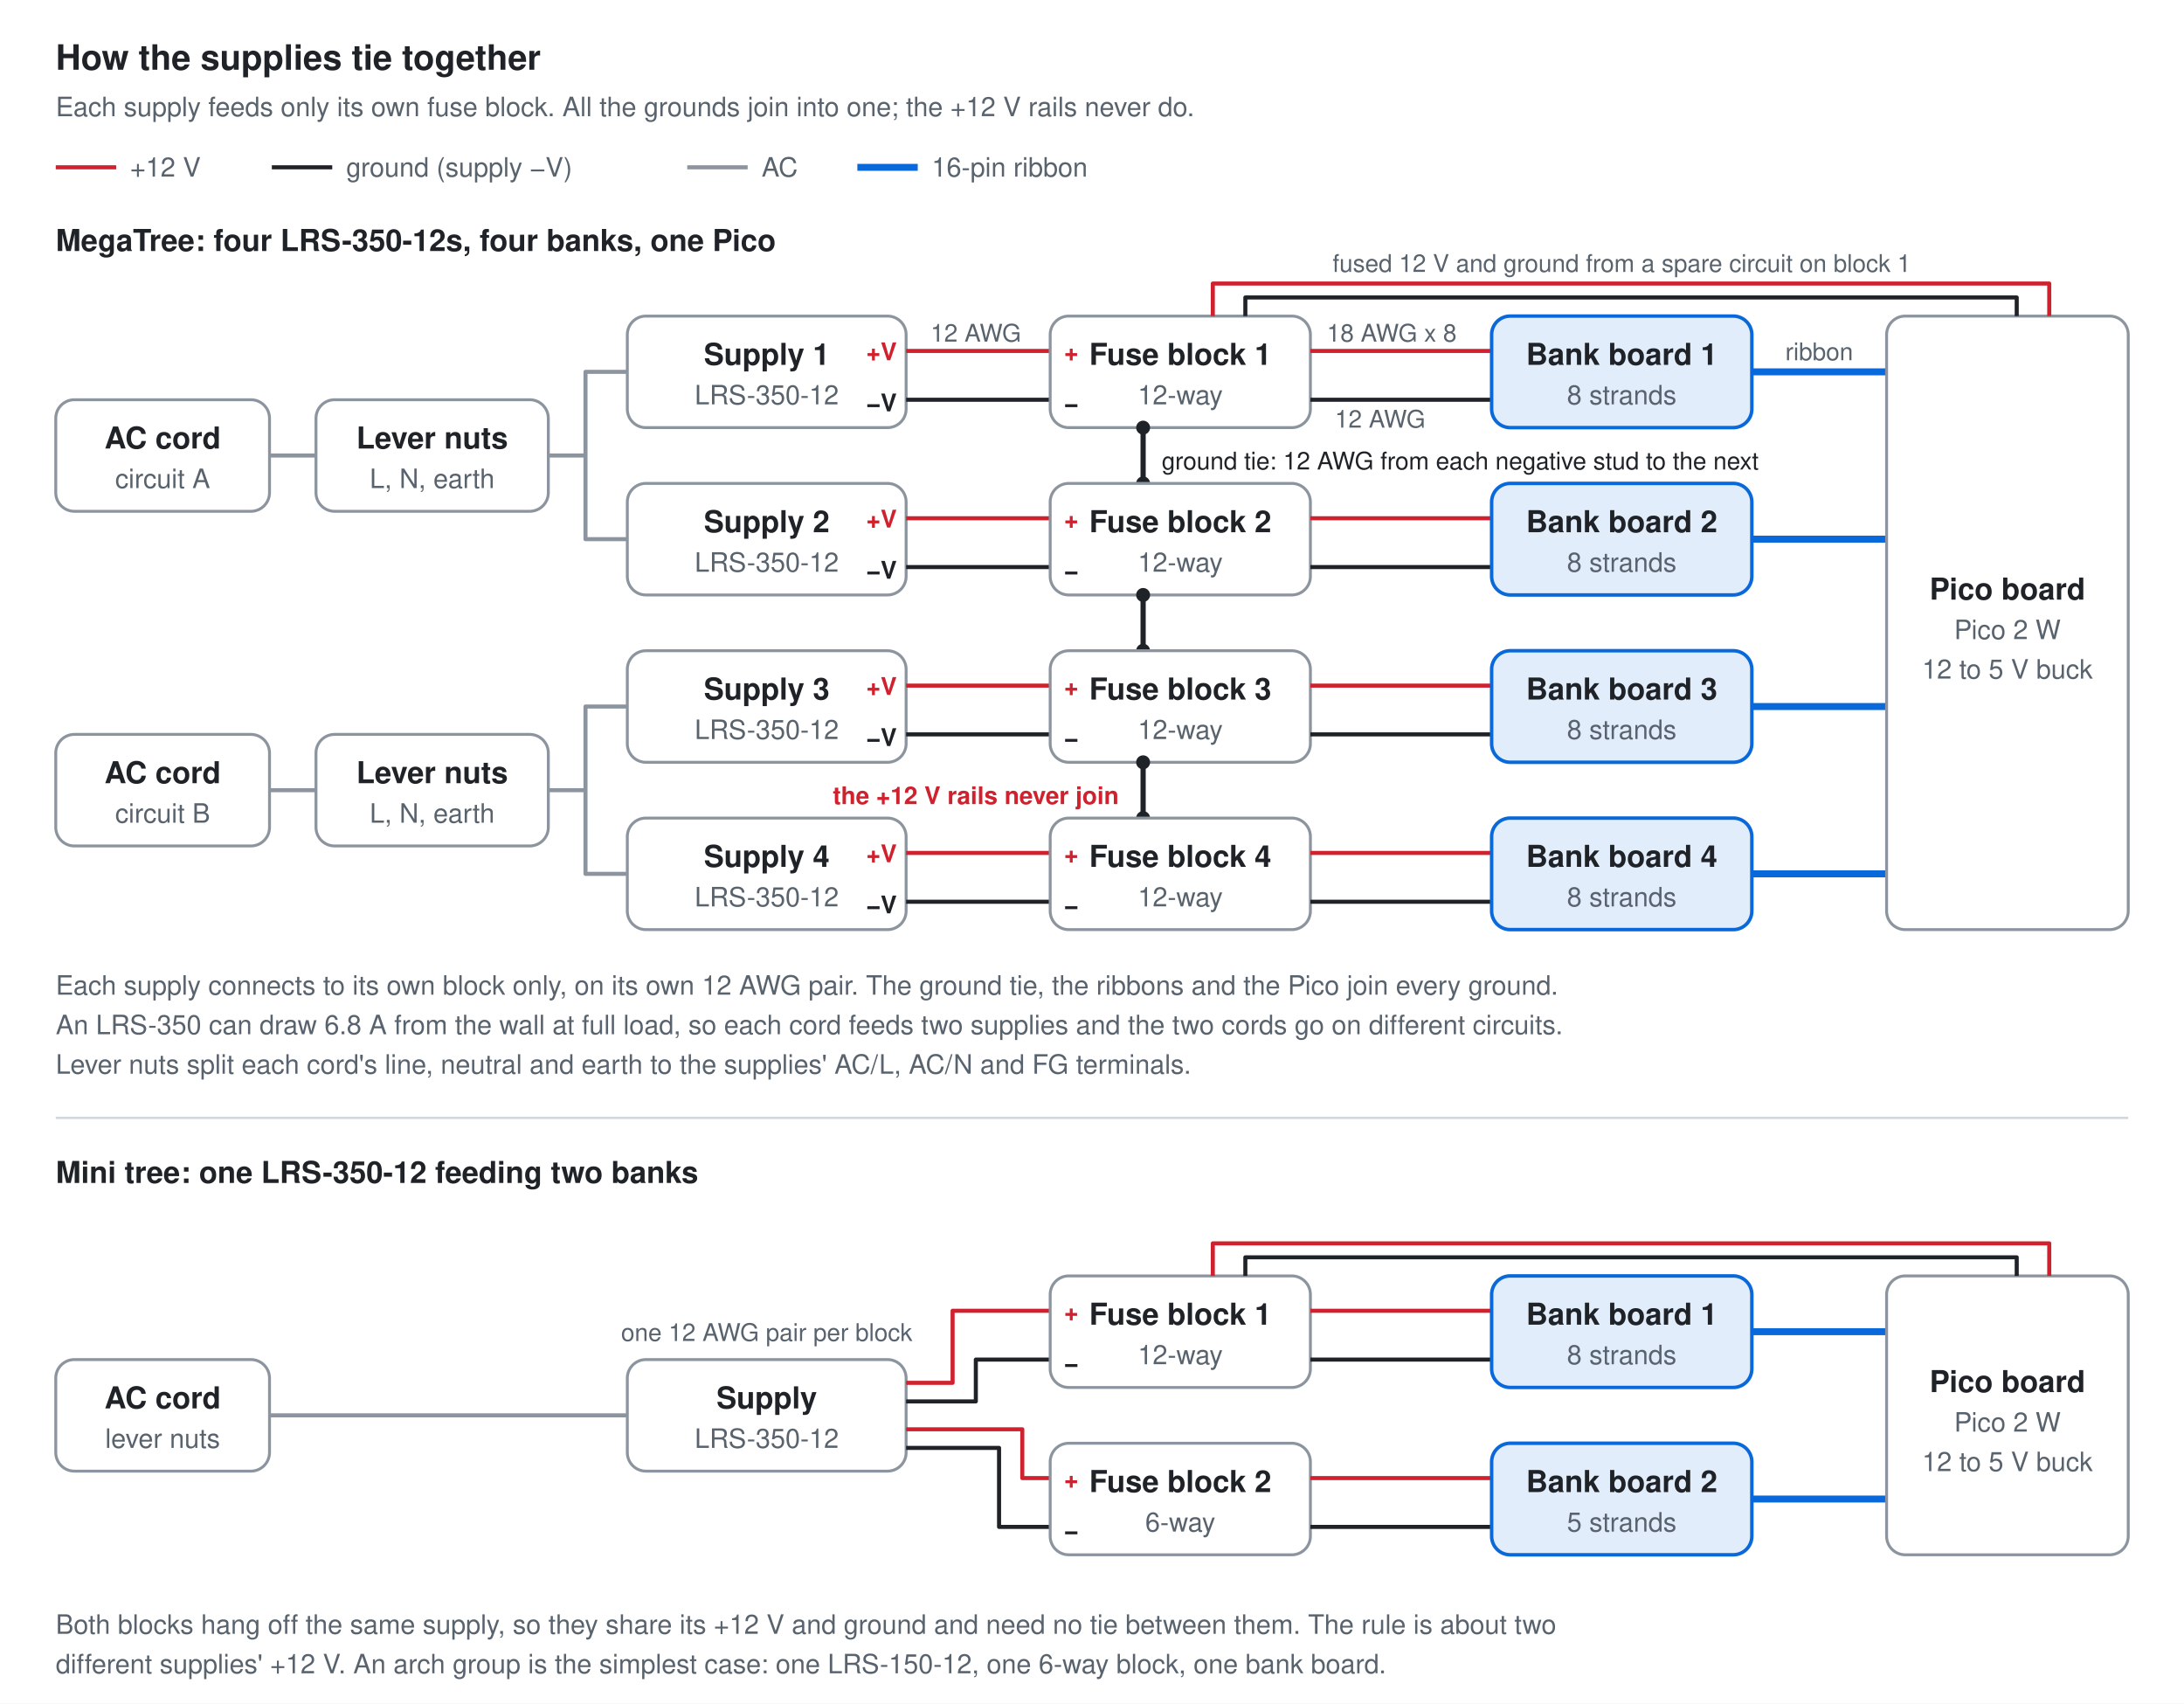
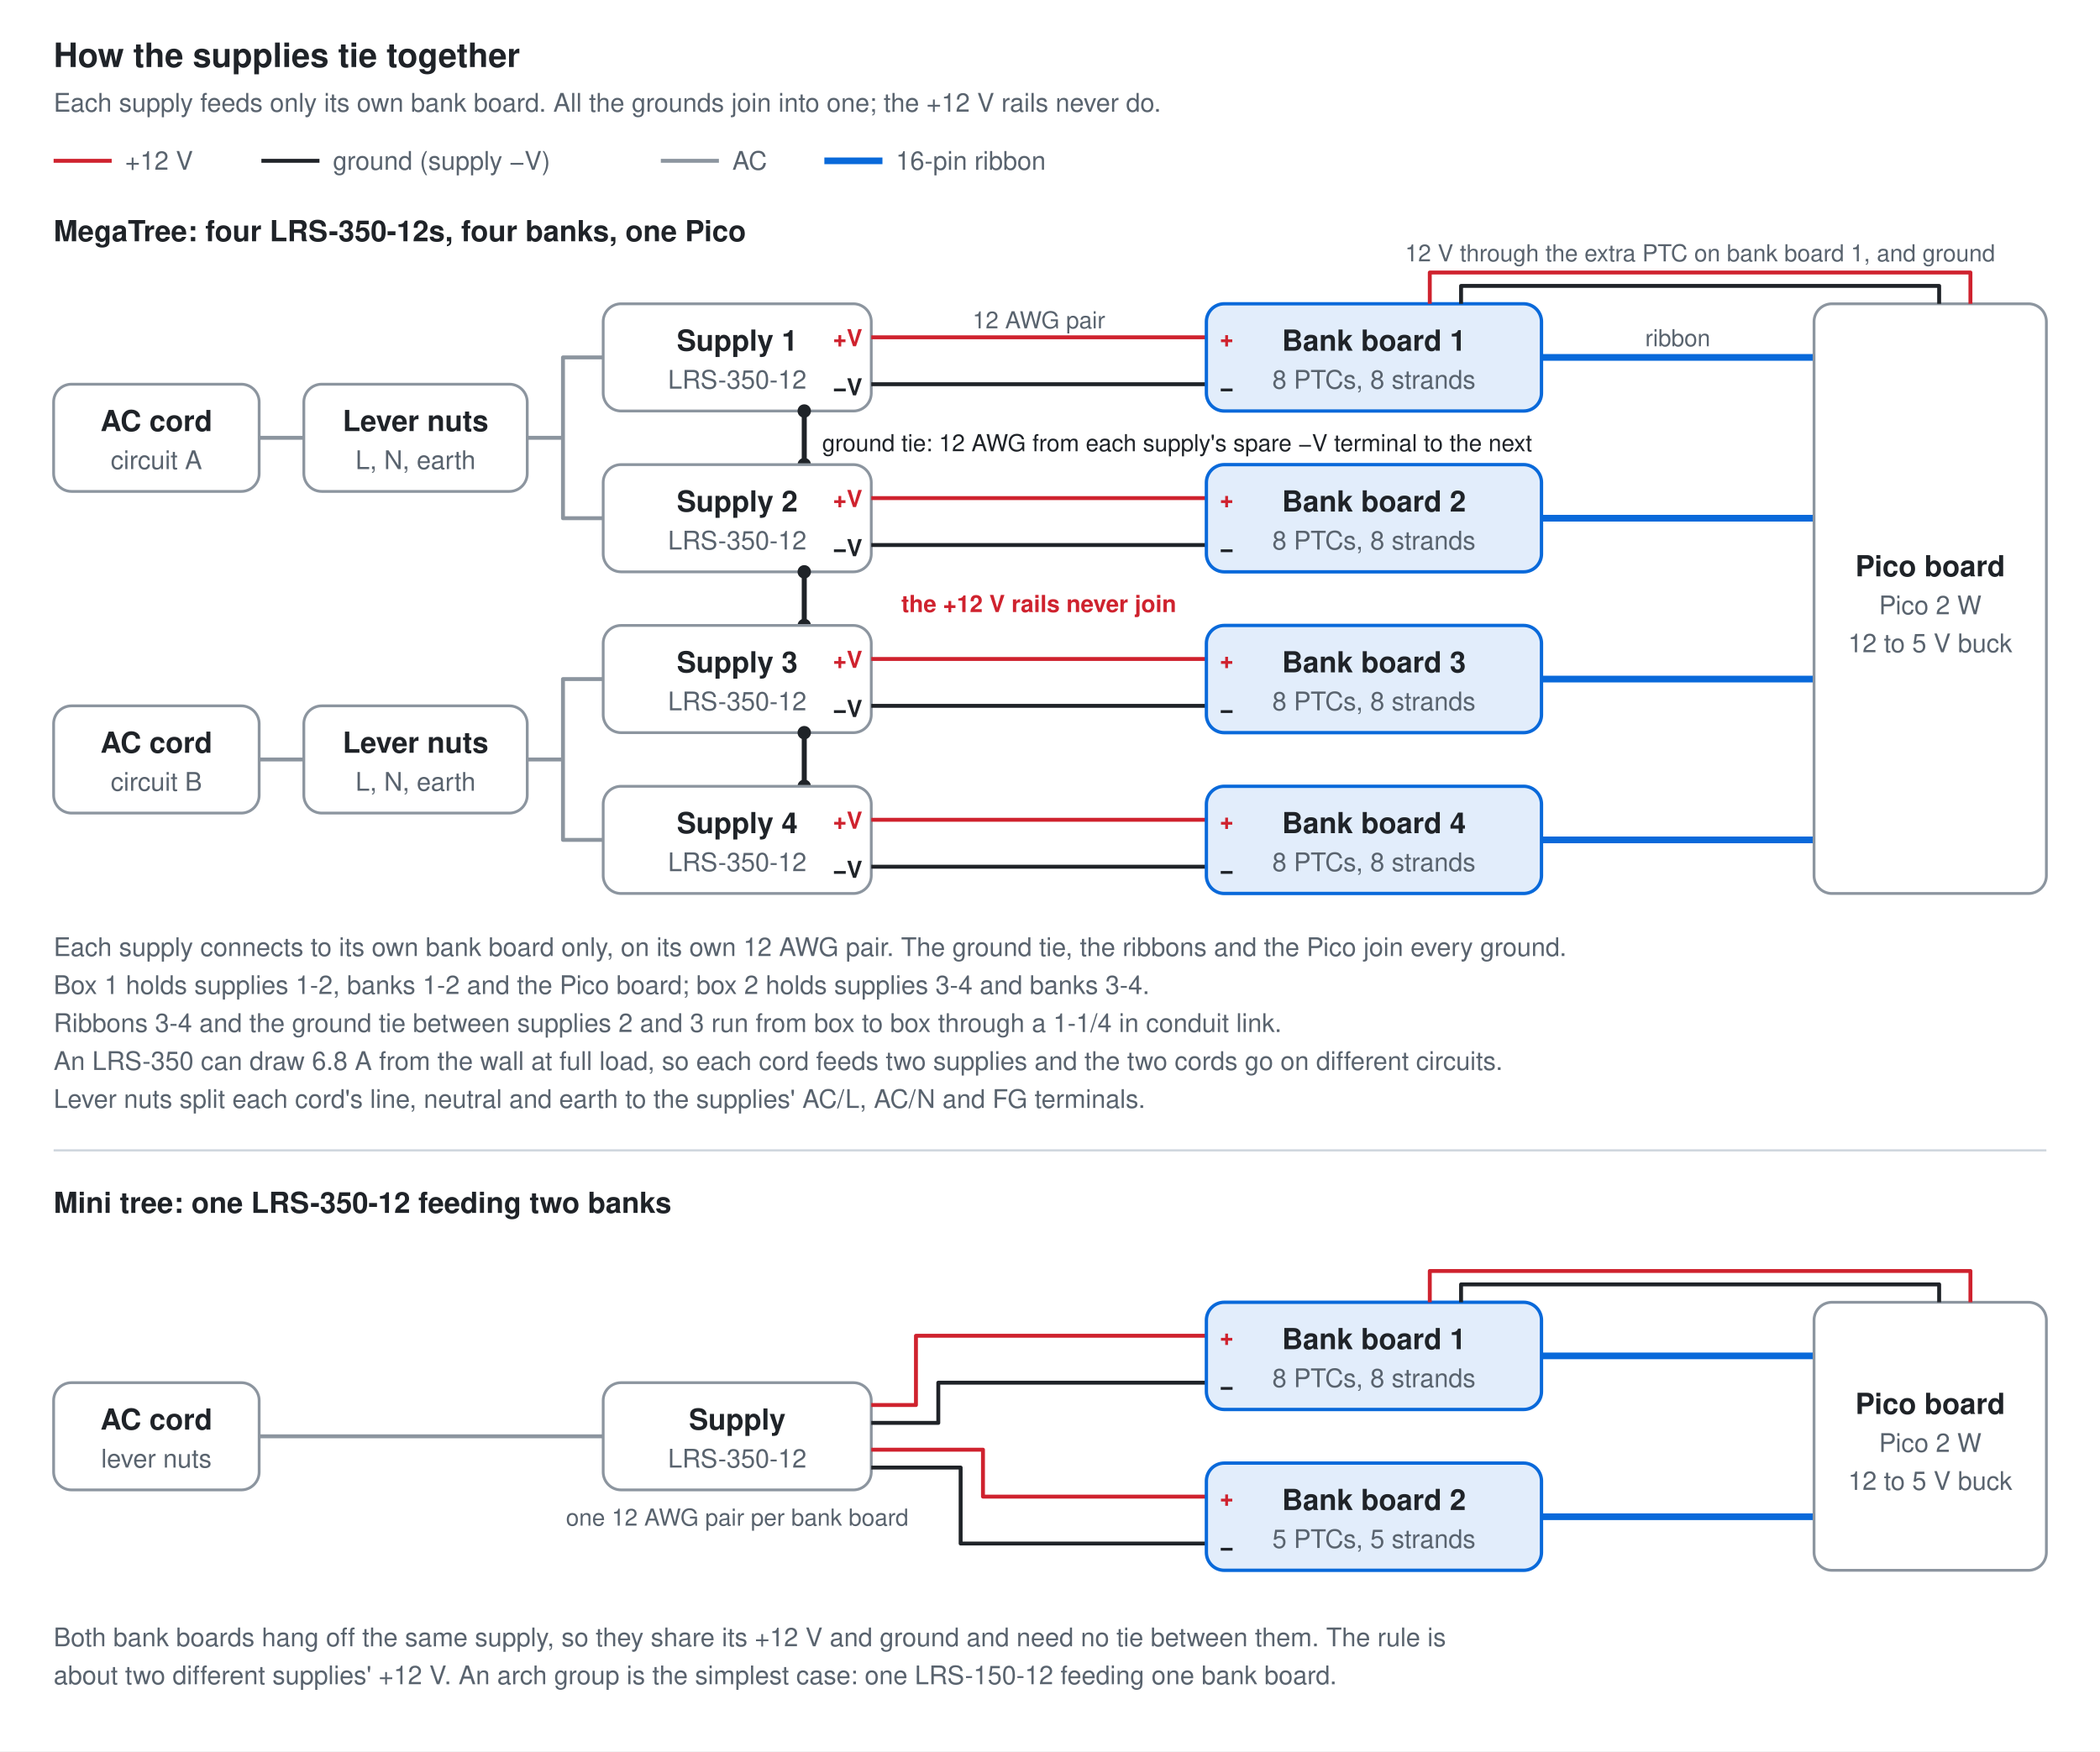
- <svg xmlns="http://www.w3.org/2000/svg" viewBox="0 0 940 733" width="940" height="733" role="img" aria-label="How the supplies tie together: each supply feeds only its own fuse block, the grounds all join, the +12 V rails never do" font-family="-apple-system, Segoe UI, Helvetica, Arial, sans-serif" font-size="13">
-   <rect width="940" height="733" fill="#ffffff" />
+ <svg xmlns="http://www.w3.org/2000/svg" viewBox="0 0 940 784" width="940" height="784" role="img" aria-label="How the supplies tie together: each supply feeds only its own bank board, the grounds all join, the +12 V rails never do" font-family="-apple-system, Segoe UI, Helvetica, Arial, sans-serif" font-size="13">
+   <rect width="940" height="784" fill="#ffffff" />
  <text x="24.0" y="30.0" font-size="15" font-weight="600" fill="#1f2328" text-anchor="start">How the supplies tie together</text>
-   <text x="24.0" y="50.0" font-size="11.5" font-weight="400" fill="#59636e" text-anchor="start">Each supply feeds only its own fuse block. All the grounds join into one; the +12 V rails never do.</text>
+   <text x="24.0" y="50.0" font-size="11.5" font-weight="400" fill="#59636e" text-anchor="start">Each supply feeds only its own bank board. All the grounds join into one; the +12 V rails never do.</text>
  <path d="M24 72H50" fill="none" stroke="#cf222e" stroke-width="1.75" stroke-linejoin="round" />
  <text x="56.0" y="76.0" font-size="11.5" font-weight="400" fill="#59636e" text-anchor="start">+12 V</text>
  <path d="M117.0 72H143.0" fill="none" stroke="#1f2328" stroke-width="1.75" stroke-linejoin="round" />
  <text x="149.0" y="76.0" font-size="11.5" font-weight="400" fill="#59636e" text-anchor="start">ground (supply −V)</text>
  <path d="M295.8 72H321.8" fill="none" stroke="#8c959f" stroke-width="1.75" stroke-linejoin="round" />
  <text x="327.8" y="76.0" font-size="11.5" font-weight="400" fill="#59636e" text-anchor="start">AC</text>
  <path d="M369.0 72H395.0" fill="none" stroke="#0969da" stroke-width="3" stroke-linejoin="round" />
  <text x="401.0" y="76.0" font-size="11.5" font-weight="400" fill="#59636e" text-anchor="start">16-pin ribbon</text>
  <text x="24.0" y="108.0" font-size="13" font-weight="600" fill="#1f2328" text-anchor="start">MegaTree: four LRS-350-12s, four banks, one Pico</text>
  <rect x="24" y="172.0" width="92" height="48" rx="8" fill="#ffffff" fill-opacity="1" stroke="#8c959f" stroke-width="1.25" />
  <text x="70.0" y="193.0" font-size="13" font-weight="600" fill="#1f2328" text-anchor="middle">AC cord</text>
  <text x="70.0" y="210.0" font-size="11.5" font-weight="400" fill="#59636e" text-anchor="middle">circuit A</text>
  <rect x="136" y="172.0" width="100" height="48" rx="8" fill="#ffffff" fill-opacity="1" stroke="#8c959f" stroke-width="1.25" />
  <text x="186.0" y="193.0" font-size="13" font-weight="600" fill="#1f2328" text-anchor="middle">Lever nuts</text>
  <text x="186.0" y="210.0" font-size="11.5" font-weight="400" fill="#59636e" text-anchor="middle">L, N, earth</text>
  <path d="M116 196.0H136" fill="none" stroke="#8c959f" stroke-width="1.75" stroke-linejoin="round" />
  <path d="M236 196.0H252V160H270M252 196.0V232H270" fill="none" stroke="#8c959f" stroke-width="1.75" stroke-linejoin="round" />
  <rect x="24" y="316.0" width="92" height="48" rx="8" fill="#ffffff" fill-opacity="1" stroke="#8c959f" stroke-width="1.25" />
  <text x="70.0" y="337.0" font-size="13" font-weight="600" fill="#1f2328" text-anchor="middle">AC cord</text>
  <text x="70.0" y="354.0" font-size="11.5" font-weight="400" fill="#59636e" text-anchor="middle">circuit B</text>
  <rect x="136" y="316.0" width="100" height="48" rx="8" fill="#ffffff" fill-opacity="1" stroke="#8c959f" stroke-width="1.25" />
  <text x="186.0" y="337.0" font-size="13" font-weight="600" fill="#1f2328" text-anchor="middle">Lever nuts</text>
  <text x="186.0" y="354.0" font-size="11.5" font-weight="400" fill="#59636e" text-anchor="middle">L, N, earth</text>
  <path d="M116 340.0H136" fill="none" stroke="#8c959f" stroke-width="1.75" stroke-linejoin="round" />
  <path d="M236 340.0H252V304H270M252 340.0V376H270" fill="none" stroke="#8c959f" stroke-width="1.75" stroke-linejoin="round" />
  <rect x="270" y="136" width="120" height="48" rx="8" fill="#ffffff" fill-opacity="1" stroke="#8c959f" stroke-width="1.25" />
  <text x="330.0" y="157.0" font-size="13" font-weight="600" fill="#1f2328" text-anchor="middle">Supply 1</text>
  <text x="330.0" y="174.0" font-size="11.5" font-weight="400" fill="#59636e" text-anchor="middle">LRS-350-12</text>
  <text x="386.0" y="155.0" font-size="10.5" font-weight="600" fill="#cf222e" text-anchor="end">+V</text>
  <text x="386.0" y="177.0" font-size="10.5" font-weight="600" fill="#1f2328" text-anchor="end">−V</text>
-   <path d="M390 151H452" fill="none" stroke="#cf222e" stroke-width="1.75" stroke-linejoin="round" />
-   <path d="M390 172H452" fill="none" stroke="#1f2328" stroke-width="1.75" stroke-linejoin="round" />
-   <rect x="452" y="136" width="112" height="48" rx="8" fill="#ffffff" fill-opacity="1" stroke="#8c959f" stroke-width="1.25" />
-   <text x="508.0" y="157.0" font-size="13" font-weight="600" fill="#1f2328" text-anchor="middle">Fuse block 1</text>
-   <text x="508.0" y="174.0" font-size="11.5" font-weight="400" fill="#59636e" text-anchor="middle">12-way</text>
-   <text x="458.0" y="155.0" font-size="10.5" font-weight="600" fill="#cf222e" text-anchor="start">+</text>
-   <text x="458.0" y="177.0" font-size="10.5" font-weight="600" fill="#1f2328" text-anchor="start">−</text>
-   <path d="M564 151H642" fill="none" stroke="#cf222e" stroke-width="1.75" stroke-linejoin="round" />
-   <path d="M564 172H642" fill="none" stroke="#1f2328" stroke-width="1.75" stroke-linejoin="round" />
-   <rect x="642" y="136" width="112" height="48" rx="8" fill="#0969da" fill-opacity="0.12" stroke="#0969da" stroke-width="1.5" />
-   <text x="698.0" y="157.0" font-size="13" font-weight="600" fill="#1f2328" text-anchor="middle">Bank board 1</text>
-   <text x="698.0" y="174.0" font-size="11.5" font-weight="400" fill="#59636e" text-anchor="middle">8 strands</text>
-   <path d="M754 160H812" fill="none" stroke="#0969da" stroke-width="3" stroke-linejoin="round" />
-   <path d="M492 184V208" fill="none" stroke="#1f2328" stroke-width="2.25" stroke-linejoin="round" />
-   <circle cx="492" cy="184" r="3" fill="#1f2328" />
-   <circle cx="492" cy="208" r="3" fill="#1f2328" />
+   <path d="M390 151H540" fill="none" stroke="#cf222e" stroke-width="1.75" stroke-linejoin="round" />
+   <path d="M390 172H540" fill="none" stroke="#1f2328" stroke-width="1.75" stroke-linejoin="round" />
+   <rect x="540" y="136" width="150" height="48" rx="8" fill="#0969da" fill-opacity="0.12" stroke="#0969da" stroke-width="1.5" />
+   <text x="615.0" y="157.0" font-size="13" font-weight="600" fill="#1f2328" text-anchor="middle">Bank board 1</text>
+   <text x="615.0" y="174.0" font-size="11.5" font-weight="400" fill="#59636e" text-anchor="middle">8 PTCs, 8 strands</text>
+   <text x="546.0" y="155.0" font-size="10.5" font-weight="600" fill="#cf222e" text-anchor="start">+</text>
+   <text x="546.0" y="177.0" font-size="10.5" font-weight="600" fill="#1f2328" text-anchor="start">−</text>
+   <path d="M690 160H812" fill="none" stroke="#0969da" stroke-width="3" stroke-linejoin="round" />
+   <path d="M360 184V208" fill="none" stroke="#1f2328" stroke-width="2.25" stroke-linejoin="round" />
+   <circle cx="360" cy="184" r="3" fill="#1f2328" />
+   <circle cx="360" cy="208" r="3" fill="#1f2328" />
  <rect x="270" y="208" width="120" height="48" rx="8" fill="#ffffff" fill-opacity="1" stroke="#8c959f" stroke-width="1.25" />
  <text x="330.0" y="229.0" font-size="13" font-weight="600" fill="#1f2328" text-anchor="middle">Supply 2</text>
  <text x="330.0" y="246.0" font-size="11.5" font-weight="400" fill="#59636e" text-anchor="middle">LRS-350-12</text>
  <text x="386.0" y="227.0" font-size="10.5" font-weight="600" fill="#cf222e" text-anchor="end">+V</text>
  <text x="386.0" y="249.0" font-size="10.5" font-weight="600" fill="#1f2328" text-anchor="end">−V</text>
-   <path d="M390 223H452" fill="none" stroke="#cf222e" stroke-width="1.75" stroke-linejoin="round" />
-   <path d="M390 244H452" fill="none" stroke="#1f2328" stroke-width="1.75" stroke-linejoin="round" />
-   <rect x="452" y="208" width="112" height="48" rx="8" fill="#ffffff" fill-opacity="1" stroke="#8c959f" stroke-width="1.25" />
-   <text x="508.0" y="229.0" font-size="13" font-weight="600" fill="#1f2328" text-anchor="middle">Fuse block 2</text>
-   <text x="508.0" y="246.0" font-size="11.5" font-weight="400" fill="#59636e" text-anchor="middle">12-way</text>
-   <text x="458.0" y="227.0" font-size="10.5" font-weight="600" fill="#cf222e" text-anchor="start">+</text>
-   <text x="458.0" y="249.0" font-size="10.5" font-weight="600" fill="#1f2328" text-anchor="start">−</text>
-   <path d="M564 223H642" fill="none" stroke="#cf222e" stroke-width="1.75" stroke-linejoin="round" />
-   <path d="M564 244H642" fill="none" stroke="#1f2328" stroke-width="1.75" stroke-linejoin="round" />
-   <rect x="642" y="208" width="112" height="48" rx="8" fill="#0969da" fill-opacity="0.12" stroke="#0969da" stroke-width="1.5" />
-   <text x="698.0" y="229.0" font-size="13" font-weight="600" fill="#1f2328" text-anchor="middle">Bank board 2</text>
-   <text x="698.0" y="246.0" font-size="11.5" font-weight="400" fill="#59636e" text-anchor="middle">8 strands</text>
-   <path d="M754 232H812" fill="none" stroke="#0969da" stroke-width="3" stroke-linejoin="round" />
-   <path d="M492 256V280" fill="none" stroke="#1f2328" stroke-width="2.25" stroke-linejoin="round" />
-   <circle cx="492" cy="256" r="3" fill="#1f2328" />
-   <circle cx="492" cy="280" r="3" fill="#1f2328" />
+   <path d="M390 223H540" fill="none" stroke="#cf222e" stroke-width="1.75" stroke-linejoin="round" />
+   <path d="M390 244H540" fill="none" stroke="#1f2328" stroke-width="1.75" stroke-linejoin="round" />
+   <rect x="540" y="208" width="150" height="48" rx="8" fill="#0969da" fill-opacity="0.12" stroke="#0969da" stroke-width="1.5" />
+   <text x="615.0" y="229.0" font-size="13" font-weight="600" fill="#1f2328" text-anchor="middle">Bank board 2</text>
+   <text x="615.0" y="246.0" font-size="11.5" font-weight="400" fill="#59636e" text-anchor="middle">8 PTCs, 8 strands</text>
+   <text x="546.0" y="227.0" font-size="10.5" font-weight="600" fill="#cf222e" text-anchor="start">+</text>
+   <text x="546.0" y="249.0" font-size="10.5" font-weight="600" fill="#1f2328" text-anchor="start">−</text>
+   <path d="M690 232H812" fill="none" stroke="#0969da" stroke-width="3" stroke-linejoin="round" />
+   <path d="M360 256V280" fill="none" stroke="#1f2328" stroke-width="2.25" stroke-linejoin="round" />
+   <circle cx="360" cy="256" r="3" fill="#1f2328" />
+   <circle cx="360" cy="280" r="3" fill="#1f2328" />
  <rect x="270" y="280" width="120" height="48" rx="8" fill="#ffffff" fill-opacity="1" stroke="#8c959f" stroke-width="1.25" />
  <text x="330.0" y="301.0" font-size="13" font-weight="600" fill="#1f2328" text-anchor="middle">Supply 3</text>
  <text x="330.0" y="318.0" font-size="11.5" font-weight="400" fill="#59636e" text-anchor="middle">LRS-350-12</text>
  <text x="386.0" y="299.0" font-size="10.5" font-weight="600" fill="#cf222e" text-anchor="end">+V</text>
  <text x="386.0" y="321.0" font-size="10.5" font-weight="600" fill="#1f2328" text-anchor="end">−V</text>
-   <path d="M390 295H452" fill="none" stroke="#cf222e" stroke-width="1.75" stroke-linejoin="round" />
-   <path d="M390 316H452" fill="none" stroke="#1f2328" stroke-width="1.75" stroke-linejoin="round" />
-   <rect x="452" y="280" width="112" height="48" rx="8" fill="#ffffff" fill-opacity="1" stroke="#8c959f" stroke-width="1.25" />
-   <text x="508.0" y="301.0" font-size="13" font-weight="600" fill="#1f2328" text-anchor="middle">Fuse block 3</text>
-   <text x="508.0" y="318.0" font-size="11.5" font-weight="400" fill="#59636e" text-anchor="middle">12-way</text>
-   <text x="458.0" y="299.0" font-size="10.5" font-weight="600" fill="#cf222e" text-anchor="start">+</text>
-   <text x="458.0" y="321.0" font-size="10.5" font-weight="600" fill="#1f2328" text-anchor="start">−</text>
-   <path d="M564 295H642" fill="none" stroke="#cf222e" stroke-width="1.75" stroke-linejoin="round" />
-   <path d="M564 316H642" fill="none" stroke="#1f2328" stroke-width="1.75" stroke-linejoin="round" />
-   <rect x="642" y="280" width="112" height="48" rx="8" fill="#0969da" fill-opacity="0.12" stroke="#0969da" stroke-width="1.5" />
-   <text x="698.0" y="301.0" font-size="13" font-weight="600" fill="#1f2328" text-anchor="middle">Bank board 3</text>
-   <text x="698.0" y="318.0" font-size="11.5" font-weight="400" fill="#59636e" text-anchor="middle">8 strands</text>
-   <path d="M754 304H812" fill="none" stroke="#0969da" stroke-width="3" stroke-linejoin="round" />
-   <path d="M492 328V352" fill="none" stroke="#1f2328" stroke-width="2.25" stroke-linejoin="round" />
-   <circle cx="492" cy="328" r="3" fill="#1f2328" />
-   <circle cx="492" cy="352" r="3" fill="#1f2328" />
+   <path d="M390 295H540" fill="none" stroke="#cf222e" stroke-width="1.75" stroke-linejoin="round" />
+   <path d="M390 316H540" fill="none" stroke="#1f2328" stroke-width="1.75" stroke-linejoin="round" />
+   <rect x="540" y="280" width="150" height="48" rx="8" fill="#0969da" fill-opacity="0.12" stroke="#0969da" stroke-width="1.5" />
+   <text x="615.0" y="301.0" font-size="13" font-weight="600" fill="#1f2328" text-anchor="middle">Bank board 3</text>
+   <text x="615.0" y="318.0" font-size="11.5" font-weight="400" fill="#59636e" text-anchor="middle">8 PTCs, 8 strands</text>
+   <text x="546.0" y="299.0" font-size="10.5" font-weight="600" fill="#cf222e" text-anchor="start">+</text>
+   <text x="546.0" y="321.0" font-size="10.5" font-weight="600" fill="#1f2328" text-anchor="start">−</text>
+   <path d="M690 304H812" fill="none" stroke="#0969da" stroke-width="3" stroke-linejoin="round" />
+   <path d="M360 328V352" fill="none" stroke="#1f2328" stroke-width="2.25" stroke-linejoin="round" />
+   <circle cx="360" cy="328" r="3" fill="#1f2328" />
+   <circle cx="360" cy="352" r="3" fill="#1f2328" />
  <rect x="270" y="352" width="120" height="48" rx="8" fill="#ffffff" fill-opacity="1" stroke="#8c959f" stroke-width="1.25" />
  <text x="330.0" y="373.0" font-size="13" font-weight="600" fill="#1f2328" text-anchor="middle">Supply 4</text>
  <text x="330.0" y="390.0" font-size="11.5" font-weight="400" fill="#59636e" text-anchor="middle">LRS-350-12</text>
  <text x="386.0" y="371.0" font-size="10.5" font-weight="600" fill="#cf222e" text-anchor="end">+V</text>
  <text x="386.0" y="393.0" font-size="10.5" font-weight="600" fill="#1f2328" text-anchor="end">−V</text>
-   <path d="M390 367H452" fill="none" stroke="#cf222e" stroke-width="1.75" stroke-linejoin="round" />
-   <path d="M390 388H452" fill="none" stroke="#1f2328" stroke-width="1.75" stroke-linejoin="round" />
-   <rect x="452" y="352" width="112" height="48" rx="8" fill="#ffffff" fill-opacity="1" stroke="#8c959f" stroke-width="1.25" />
-   <text x="508.0" y="373.0" font-size="13" font-weight="600" fill="#1f2328" text-anchor="middle">Fuse block 4</text>
-   <text x="508.0" y="390.0" font-size="11.5" font-weight="400" fill="#59636e" text-anchor="middle">12-way</text>
-   <text x="458.0" y="371.0" font-size="10.5" font-weight="600" fill="#cf222e" text-anchor="start">+</text>
-   <text x="458.0" y="393.0" font-size="10.5" font-weight="600" fill="#1f2328" text-anchor="start">−</text>
-   <path d="M564 367H642" fill="none" stroke="#cf222e" stroke-width="1.75" stroke-linejoin="round" />
-   <path d="M564 388H642" fill="none" stroke="#1f2328" stroke-width="1.75" stroke-linejoin="round" />
-   <rect x="642" y="352" width="112" height="48" rx="8" fill="#0969da" fill-opacity="0.12" stroke="#0969da" stroke-width="1.5" />
-   <text x="698.0" y="373.0" font-size="13" font-weight="600" fill="#1f2328" text-anchor="middle">Bank board 4</text>
-   <text x="698.0" y="390.0" font-size="11.5" font-weight="400" fill="#59636e" text-anchor="middle">8 strands</text>
-   <path d="M754 376H812" fill="none" stroke="#0969da" stroke-width="3" stroke-linejoin="round" />
-   <text x="420.0" y="147.0" font-size="10.5" font-weight="400" fill="#59636e" text-anchor="middle">12 AWG</text>
-   <text x="599.0" y="147.0" font-size="10.5" font-weight="400" fill="#59636e" text-anchor="middle">18 AWG x 8</text>
-   <text x="594.0" y="184.0" font-size="10.5" font-weight="400" fill="#59636e" text-anchor="middle">12 AWG</text>
-   <text x="783.0" y="155.0" font-size="10.5" font-weight="400" fill="#59636e" text-anchor="middle">ribbon</text>
-   <text x="500.0" y="202.0" font-size="10.5" font-weight="400" fill="#1f2328" text-anchor="start">ground tie: 12 AWG from each negative stud to the next</text>
-   <text x="420.0" y="346.0" font-size="10.5" font-weight="600" fill="#cf222e" text-anchor="middle">the +12 V rails never join</text>
+   <path d="M390 367H540" fill="none" stroke="#cf222e" stroke-width="1.75" stroke-linejoin="round" />
+   <path d="M390 388H540" fill="none" stroke="#1f2328" stroke-width="1.75" stroke-linejoin="round" />
+   <rect x="540" y="352" width="150" height="48" rx="8" fill="#0969da" fill-opacity="0.12" stroke="#0969da" stroke-width="1.5" />
+   <text x="615.0" y="373.0" font-size="13" font-weight="600" fill="#1f2328" text-anchor="middle">Bank board 4</text>
+   <text x="615.0" y="390.0" font-size="11.5" font-weight="400" fill="#59636e" text-anchor="middle">8 PTCs, 8 strands</text>
+   <text x="546.0" y="371.0" font-size="10.5" font-weight="600" fill="#cf222e" text-anchor="start">+</text>
+   <text x="546.0" y="393.0" font-size="10.5" font-weight="600" fill="#1f2328" text-anchor="start">−</text>
+   <path d="M690 376H812" fill="none" stroke="#0969da" stroke-width="3" stroke-linejoin="round" />
+   <text x="465.0" y="147.0" font-size="10.5" font-weight="400" fill="#59636e" text-anchor="middle">12 AWG pair</text>
+   <text x="751.0" y="155.0" font-size="10.5" font-weight="400" fill="#59636e" text-anchor="middle">ribbon</text>
+   <text x="368.0" y="202.0" font-size="10.5" font-weight="400" fill="#1f2328" text-anchor="start">ground tie: 12 AWG from each supply's spare −V terminal to the next</text>
+   <text x="465.0" y="274.0" font-size="10.5" font-weight="600" fill="#cf222e" text-anchor="middle">the +12 V rails never join</text>
  <rect x="812" y="136" width="104" height="264" rx="8" fill="#ffffff" fill-opacity="1" stroke="#8c959f" stroke-width="1.25" />
  <text x="864.0" y="258.0" font-size="13" font-weight="600" fill="#1f2328" text-anchor="middle">Pico board</text>
  <text x="864.0" y="275.0" font-size="11.5" font-weight="400" fill="#59636e" text-anchor="middle">Pico 2 W</text>
  <text x="864.0" y="292.0" font-size="11.5" font-weight="400" fill="#59636e" text-anchor="middle">12 to 5 V buck</text>
-   <path d="M522 136V122H882V136" fill="none" stroke="#cf222e" stroke-width="1.75" stroke-linejoin="round" />
-   <path d="M536 136V128H868V136" fill="none" stroke="#1f2328" stroke-width="1.75" stroke-linejoin="round" />
-   <text x="698.0" y="117.0" font-size="10.5" font-weight="400" fill="#59636e" text-anchor="middle">fused 12 V and ground from a spare circuit on block 1</text>
-   <text x="24.0" y="428.0" font-size="11.5" font-weight="400" fill="#59636e" text-anchor="start">Each supply connects to its own block only, on its own 12 AWG pair. The ground tie, the ribbons and the Pico join every ground.</text>
-   <text x="24.0" y="445.0" font-size="11.5" font-weight="400" fill="#59636e" text-anchor="start">An LRS-350 can draw 6.8 A from the wall at full load, so each cord feeds two supplies and the two cords go on different circuits.</text>
-   <text x="24.0" y="462.0" font-size="11.5" font-weight="400" fill="#59636e" text-anchor="start">Lever nuts split each cord's line, neutral and earth to the supplies' AC/L, AC/N and FG terminals.</text>
-   <line x1="24" x2="916" y1="481" y2="481" stroke="#d0d7de" />
-   <text x="24.0" y="509.0" font-size="13" font-weight="600" fill="#1f2328" text-anchor="start">Mini tree: one LRS-350-12 feeding two banks</text>
-   <rect x="24" y="585.0" width="92" height="48" rx="8" fill="#ffffff" fill-opacity="1" stroke="#8c959f" stroke-width="1.25" />
-   <text x="70.0" y="606.0" font-size="13" font-weight="600" fill="#1f2328" text-anchor="middle">AC cord</text>
-   <text x="70.0" y="623.0" font-size="11.5" font-weight="400" fill="#59636e" text-anchor="middle">lever nuts</text>
-   <path d="M116 609.0H270" fill="none" stroke="#8c959f" stroke-width="1.75" stroke-linejoin="round" />
-   <rect x="270" y="585.0" width="120" height="48" rx="8" fill="#ffffff" fill-opacity="1" stroke="#8c959f" stroke-width="1.25" />
-   <text x="330.0" y="606.0" font-size="13" font-weight="600" fill="#1f2328" text-anchor="middle">Supply</text>
-   <text x="330.0" y="623.0" font-size="11.5" font-weight="400" fill="#59636e" text-anchor="middle">LRS-350-12</text>
-   <path d="M390 595.0H410V564H452" fill="none" stroke="#cf222e" stroke-width="1.75" stroke-linejoin="round" />
-   <path d="M390 603.0H420V585H452" fill="none" stroke="#1f2328" stroke-width="1.75" stroke-linejoin="round" />
-   <path d="M390 615.0H440V636H452" fill="none" stroke="#cf222e" stroke-width="1.75" stroke-linejoin="round" />
-   <path d="M390 623.0H430V657H452" fill="none" stroke="#1f2328" stroke-width="1.75" stroke-linejoin="round" />
-   <text x="330.0" y="577.0" font-size="10.5" font-weight="400" fill="#59636e" text-anchor="middle">one 12 AWG pair per block</text>
-   <rect x="452" y="549" width="112" height="48" rx="8" fill="#ffffff" fill-opacity="1" stroke="#8c959f" stroke-width="1.25" />
-   <text x="508.0" y="570.0" font-size="13" font-weight="600" fill="#1f2328" text-anchor="middle">Fuse block 1</text>
-   <text x="508.0" y="587.0" font-size="11.5" font-weight="400" fill="#59636e" text-anchor="middle">12-way</text>
-   <text x="458.0" y="568.0" font-size="10.5" font-weight="600" fill="#cf222e" text-anchor="start">+</text>
-   <text x="458.0" y="590.0" font-size="10.5" font-weight="600" fill="#1f2328" text-anchor="start">−</text>
-   <path d="M564 564H642" fill="none" stroke="#cf222e" stroke-width="1.75" stroke-linejoin="round" />
-   <path d="M564 585H642" fill="none" stroke="#1f2328" stroke-width="1.75" stroke-linejoin="round" />
-   <rect x="642" y="549" width="112" height="48" rx="8" fill="#0969da" fill-opacity="0.12" stroke="#0969da" stroke-width="1.5" />
-   <text x="698.0" y="570.0" font-size="13" font-weight="600" fill="#1f2328" text-anchor="middle">Bank board 1</text>
-   <text x="698.0" y="587.0" font-size="11.5" font-weight="400" fill="#59636e" text-anchor="middle">8 strands</text>
-   <path d="M754 573H812" fill="none" stroke="#0969da" stroke-width="3" stroke-linejoin="round" />
-   <rect x="452" y="621" width="112" height="48" rx="8" fill="#ffffff" fill-opacity="1" stroke="#8c959f" stroke-width="1.25" />
-   <text x="508.0" y="642.0" font-size="13" font-weight="600" fill="#1f2328" text-anchor="middle">Fuse block 2</text>
-   <text x="508.0" y="659.0" font-size="11.5" font-weight="400" fill="#59636e" text-anchor="middle">6-way</text>
-   <text x="458.0" y="640.0" font-size="10.5" font-weight="600" fill="#cf222e" text-anchor="start">+</text>
-   <text x="458.0" y="662.0" font-size="10.5" font-weight="600" fill="#1f2328" text-anchor="start">−</text>
-   <path d="M564 636H642" fill="none" stroke="#cf222e" stroke-width="1.75" stroke-linejoin="round" />
-   <path d="M564 657H642" fill="none" stroke="#1f2328" stroke-width="1.75" stroke-linejoin="round" />
-   <rect x="642" y="621" width="112" height="48" rx="8" fill="#0969da" fill-opacity="0.12" stroke="#0969da" stroke-width="1.5" />
-   <text x="698.0" y="642.0" font-size="13" font-weight="600" fill="#1f2328" text-anchor="middle">Bank board 2</text>
-   <text x="698.0" y="659.0" font-size="11.5" font-weight="400" fill="#59636e" text-anchor="middle">5 strands</text>
-   <path d="M754 645H812" fill="none" stroke="#0969da" stroke-width="3" stroke-linejoin="round" />
-   <rect x="812" y="549" width="104" height="120" rx="8" fill="#ffffff" fill-opacity="1" stroke="#8c959f" stroke-width="1.25" />
-   <text x="864.0" y="599.0" font-size="13" font-weight="600" fill="#1f2328" text-anchor="middle">Pico board</text>
-   <text x="864.0" y="616.0" font-size="11.5" font-weight="400" fill="#59636e" text-anchor="middle">Pico 2 W</text>
-   <text x="864.0" y="633.0" font-size="11.5" font-weight="400" fill="#59636e" text-anchor="middle">12 to 5 V buck</text>
-   <path d="M522 549V535H882V549" fill="none" stroke="#cf222e" stroke-width="1.75" stroke-linejoin="round" />
-   <path d="M536 549V541H868V549" fill="none" stroke="#1f2328" stroke-width="1.75" stroke-linejoin="round" />
-   <text x="24.0" y="703.0" font-size="11.5" font-weight="400" fill="#59636e" text-anchor="start">Both blocks hang off the same supply, so they share its +12 V and ground and need no tie between them. The rule is about two</text>
-   <text x="24.0" y="720.0" font-size="11.5" font-weight="400" fill="#59636e" text-anchor="start">different supplies' +12 V. An arch group is the simplest case: one LRS-150-12, one 6-way block, one bank board.</text>
+   <path d="M640 136V122H882V136" fill="none" stroke="#cf222e" stroke-width="1.75" stroke-linejoin="round" />
+   <path d="M654 136V128H868V136" fill="none" stroke="#1f2328" stroke-width="1.75" stroke-linejoin="round" />
+   <text x="761.0" y="117.0" font-size="10.5" font-weight="400" fill="#59636e" text-anchor="middle">12 V through the extra PTC on bank board 1, and ground</text>
+   <text x="24.0" y="428.0" font-size="11.5" font-weight="400" fill="#59636e" text-anchor="start">Each supply connects to its own bank board only, on its own 12 AWG pair. The ground tie, the ribbons and the Pico join every ground.</text>
+   <text x="24.0" y="445.0" font-size="11.5" font-weight="400" fill="#59636e" text-anchor="start">Box 1 holds supplies 1-2, banks 1-2 and the Pico board; box 2 holds supplies 3-4 and banks 3-4.</text>
+   <text x="24.0" y="462.0" font-size="11.5" font-weight="400" fill="#59636e" text-anchor="start">Ribbons 3-4 and the ground tie between supplies 2 and 3 run from box to box through a 1-1/4 in conduit link.</text>
+   <text x="24.0" y="479.0" font-size="11.5" font-weight="400" fill="#59636e" text-anchor="start">An LRS-350 can draw 6.8 A from the wall at full load, so each cord feeds two supplies and the two cords go on different circuits.</text>
+   <text x="24.0" y="496.0" font-size="11.5" font-weight="400" fill="#59636e" text-anchor="start">Lever nuts split each cord's line, neutral and earth to the supplies' AC/L, AC/N and FG terminals.</text>
+   <line x1="24" x2="916" y1="515" y2="515" stroke="#d0d7de" />
+   <text x="24.0" y="543.0" font-size="13" font-weight="600" fill="#1f2328" text-anchor="start">Mini tree: one LRS-350-12 feeding two banks</text>
+   <rect x="24" y="619.0" width="92" height="48" rx="8" fill="#ffffff" fill-opacity="1" stroke="#8c959f" stroke-width="1.25" />
+   <text x="70.0" y="640.0" font-size="13" font-weight="600" fill="#1f2328" text-anchor="middle">AC cord</text>
+   <text x="70.0" y="657.0" font-size="11.5" font-weight="400" fill="#59636e" text-anchor="middle">lever nuts</text>
+   <path d="M116 643.0H270" fill="none" stroke="#8c959f" stroke-width="1.75" stroke-linejoin="round" />
+   <rect x="270" y="619.0" width="120" height="48" rx="8" fill="#ffffff" fill-opacity="1" stroke="#8c959f" stroke-width="1.25" />
+   <text x="330.0" y="640.0" font-size="13" font-weight="600" fill="#1f2328" text-anchor="middle">Supply</text>
+   <text x="330.0" y="657.0" font-size="11.5" font-weight="400" fill="#59636e" text-anchor="middle">LRS-350-12</text>
+   <path d="M390 629.0H410V598H540" fill="none" stroke="#cf222e" stroke-width="1.75" stroke-linejoin="round" />
+   <path d="M390 637.0H420V619H540" fill="none" stroke="#1f2328" stroke-width="1.75" stroke-linejoin="round" />
+   <path d="M390 649.0H440V670H540" fill="none" stroke="#cf222e" stroke-width="1.75" stroke-linejoin="round" />
+   <path d="M390 657.0H430V691H540" fill="none" stroke="#1f2328" stroke-width="1.75" stroke-linejoin="round" />
+   <text x="330.0" y="683.0" font-size="10.5" font-weight="400" fill="#59636e" text-anchor="middle">one 12 AWG pair per bank board</text>
+   <rect x="540" y="583" width="150" height="48" rx="8" fill="#0969da" fill-opacity="0.12" stroke="#0969da" stroke-width="1.5" />
+   <text x="615.0" y="604.0" font-size="13" font-weight="600" fill="#1f2328" text-anchor="middle">Bank board 1</text>
+   <text x="615.0" y="621.0" font-size="11.5" font-weight="400" fill="#59636e" text-anchor="middle">8 PTCs, 8 strands</text>
+   <text x="546.0" y="602.0" font-size="10.5" font-weight="600" fill="#cf222e" text-anchor="start">+</text>
+   <text x="546.0" y="624.0" font-size="10.5" font-weight="600" fill="#1f2328" text-anchor="start">−</text>
+   <path d="M690 607H812" fill="none" stroke="#0969da" stroke-width="3" stroke-linejoin="round" />
+   <rect x="540" y="655" width="150" height="48" rx="8" fill="#0969da" fill-opacity="0.12" stroke="#0969da" stroke-width="1.5" />
+   <text x="615.0" y="676.0" font-size="13" font-weight="600" fill="#1f2328" text-anchor="middle">Bank board 2</text>
+   <text x="615.0" y="693.0" font-size="11.5" font-weight="400" fill="#59636e" text-anchor="middle">5 PTCs, 5 strands</text>
+   <text x="546.0" y="674.0" font-size="10.5" font-weight="600" fill="#cf222e" text-anchor="start">+</text>
+   <text x="546.0" y="696.0" font-size="10.5" font-weight="600" fill="#1f2328" text-anchor="start">−</text>
+   <path d="M690 679H812" fill="none" stroke="#0969da" stroke-width="3" stroke-linejoin="round" />
+   <rect x="812" y="583" width="104" height="120" rx="8" fill="#ffffff" fill-opacity="1" stroke="#8c959f" stroke-width="1.25" />
+   <text x="864.0" y="633.0" font-size="13" font-weight="600" fill="#1f2328" text-anchor="middle">Pico board</text>
+   <text x="864.0" y="650.0" font-size="11.5" font-weight="400" fill="#59636e" text-anchor="middle">Pico 2 W</text>
+   <text x="864.0" y="667.0" font-size="11.5" font-weight="400" fill="#59636e" text-anchor="middle">12 to 5 V buck</text>
+   <path d="M640 583V569H882V583" fill="none" stroke="#cf222e" stroke-width="1.75" stroke-linejoin="round" />
+   <path d="M654 583V575H868V583" fill="none" stroke="#1f2328" stroke-width="1.75" stroke-linejoin="round" />
+   <text x="24.0" y="737.0" font-size="11.5" font-weight="400" fill="#59636e" text-anchor="start">Both bank boards hang off the same supply, so they share its +12 V and ground and need no tie between them. The rule is</text>
+   <text x="24.0" y="754.0" font-size="11.5" font-weight="400" fill="#59636e" text-anchor="start">about two different supplies' +12 V. An arch group is the simplest case: one LRS-150-12 feeding one bank board.</text>
</svg>
